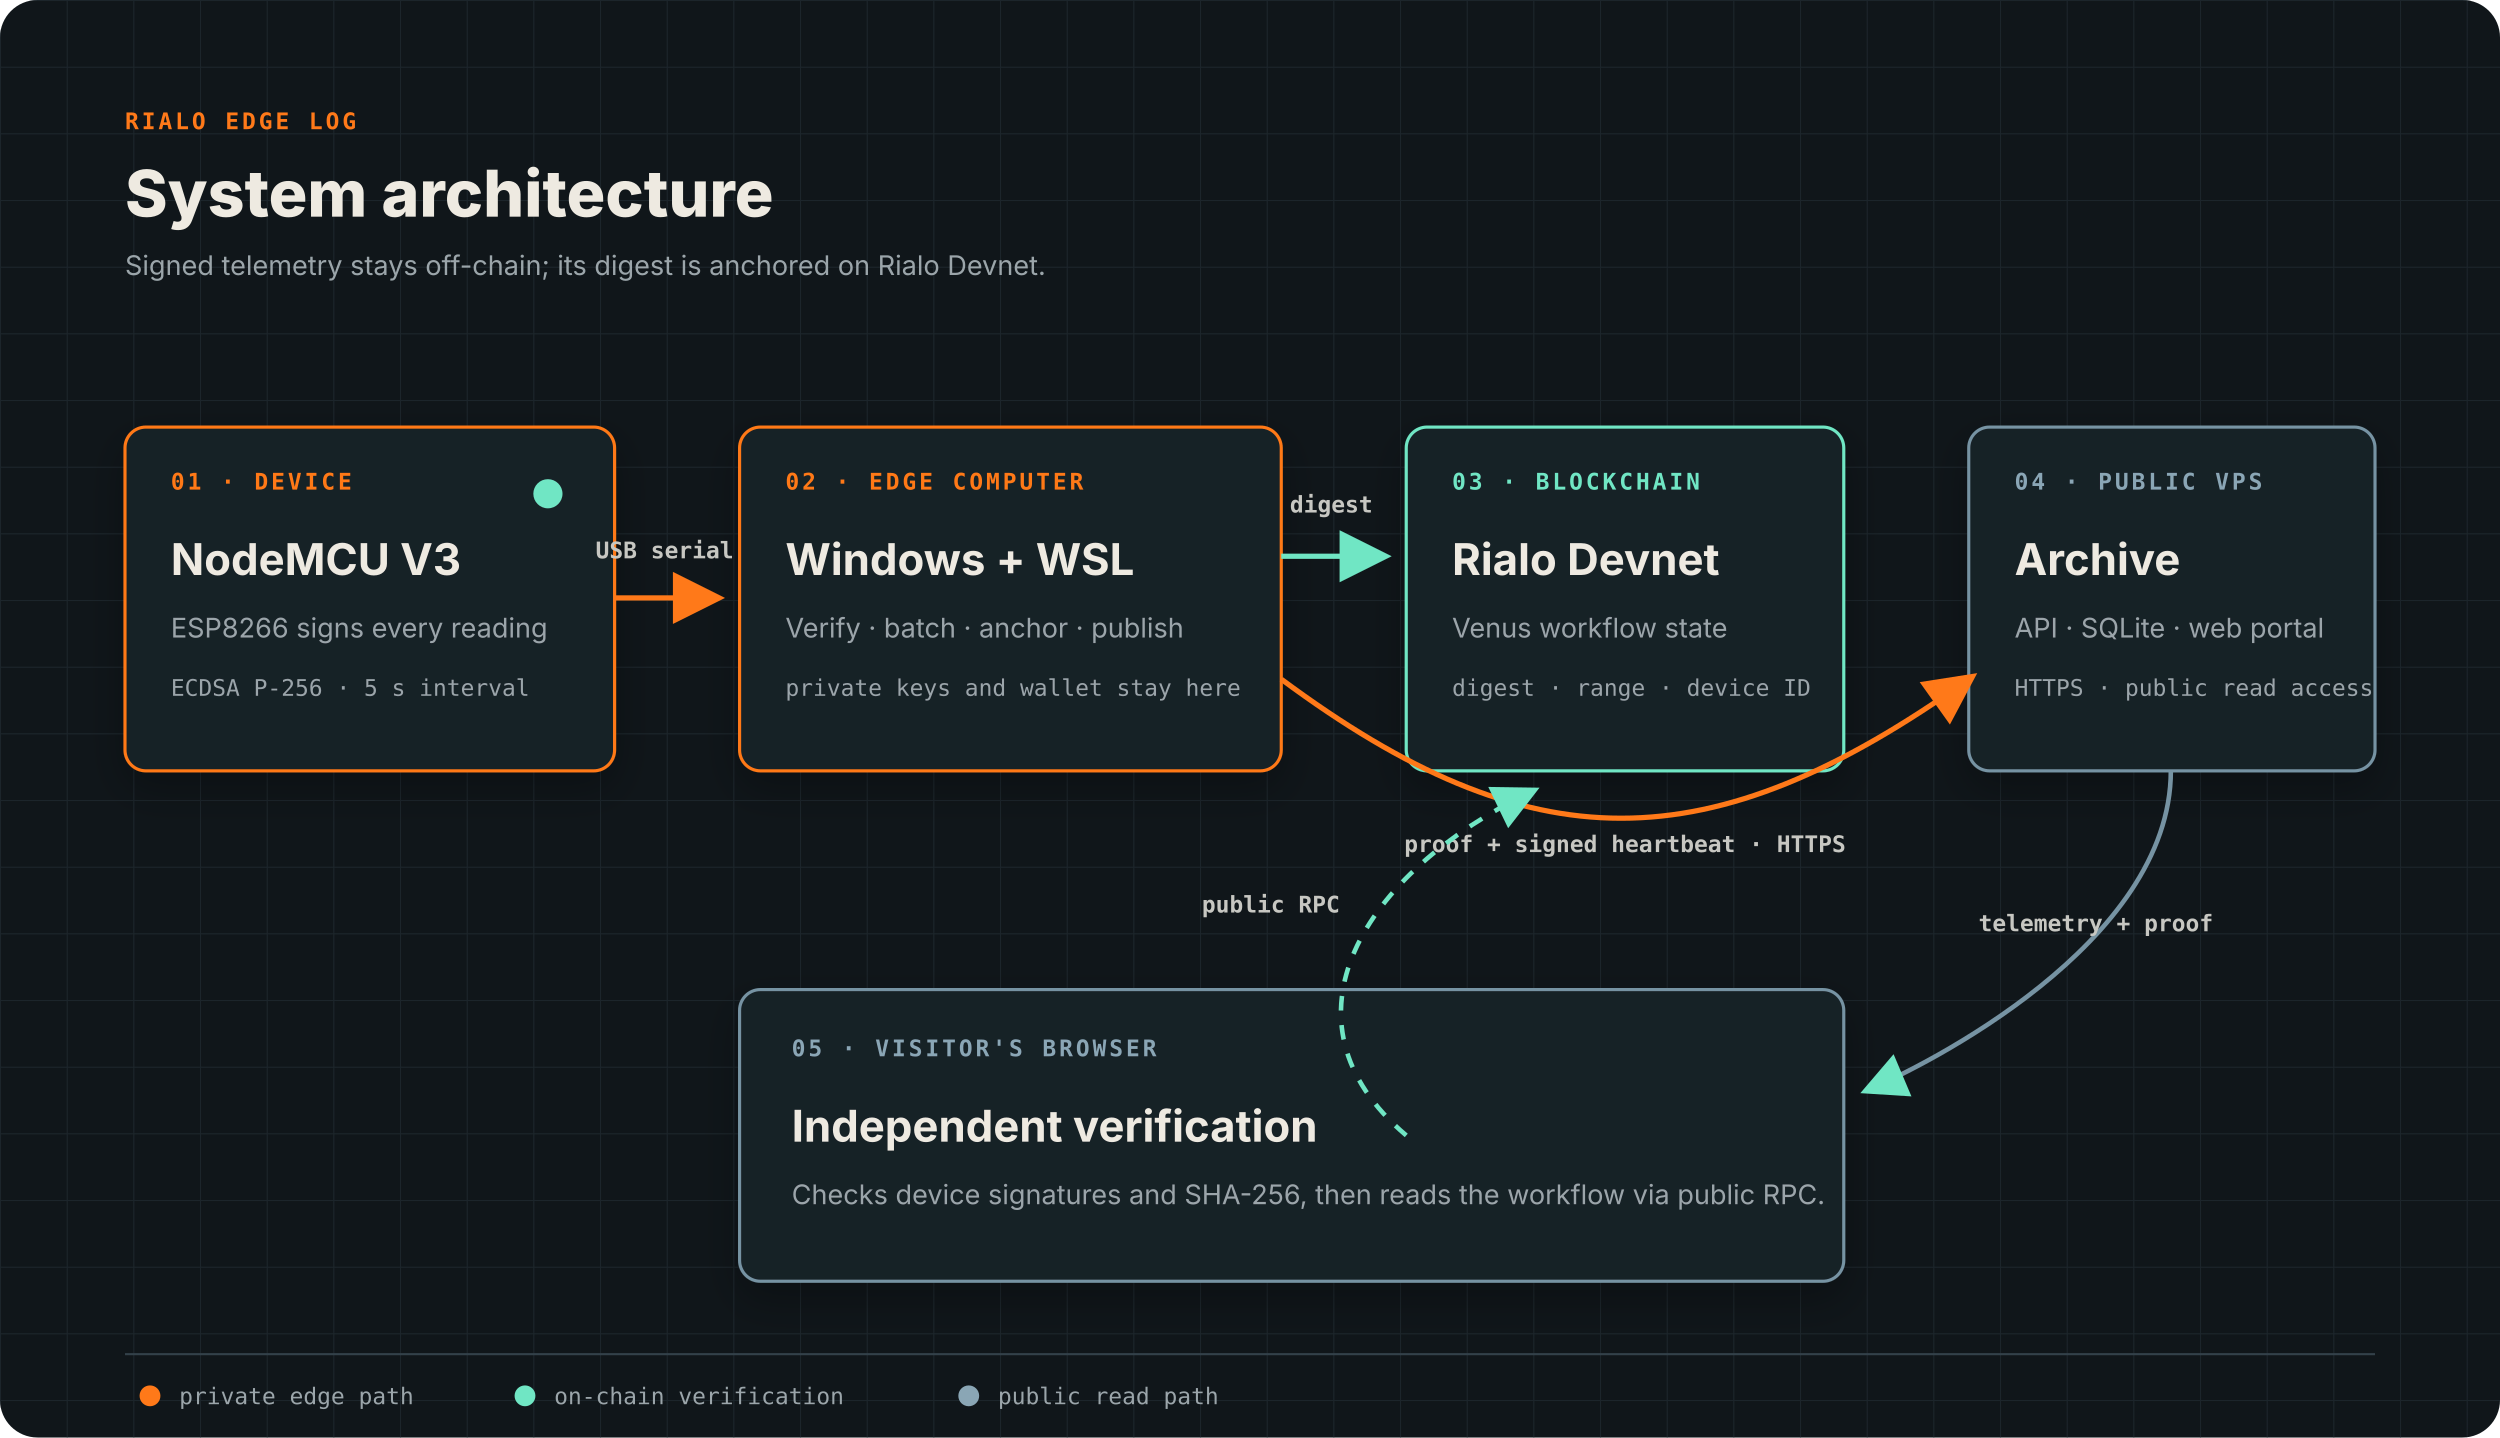
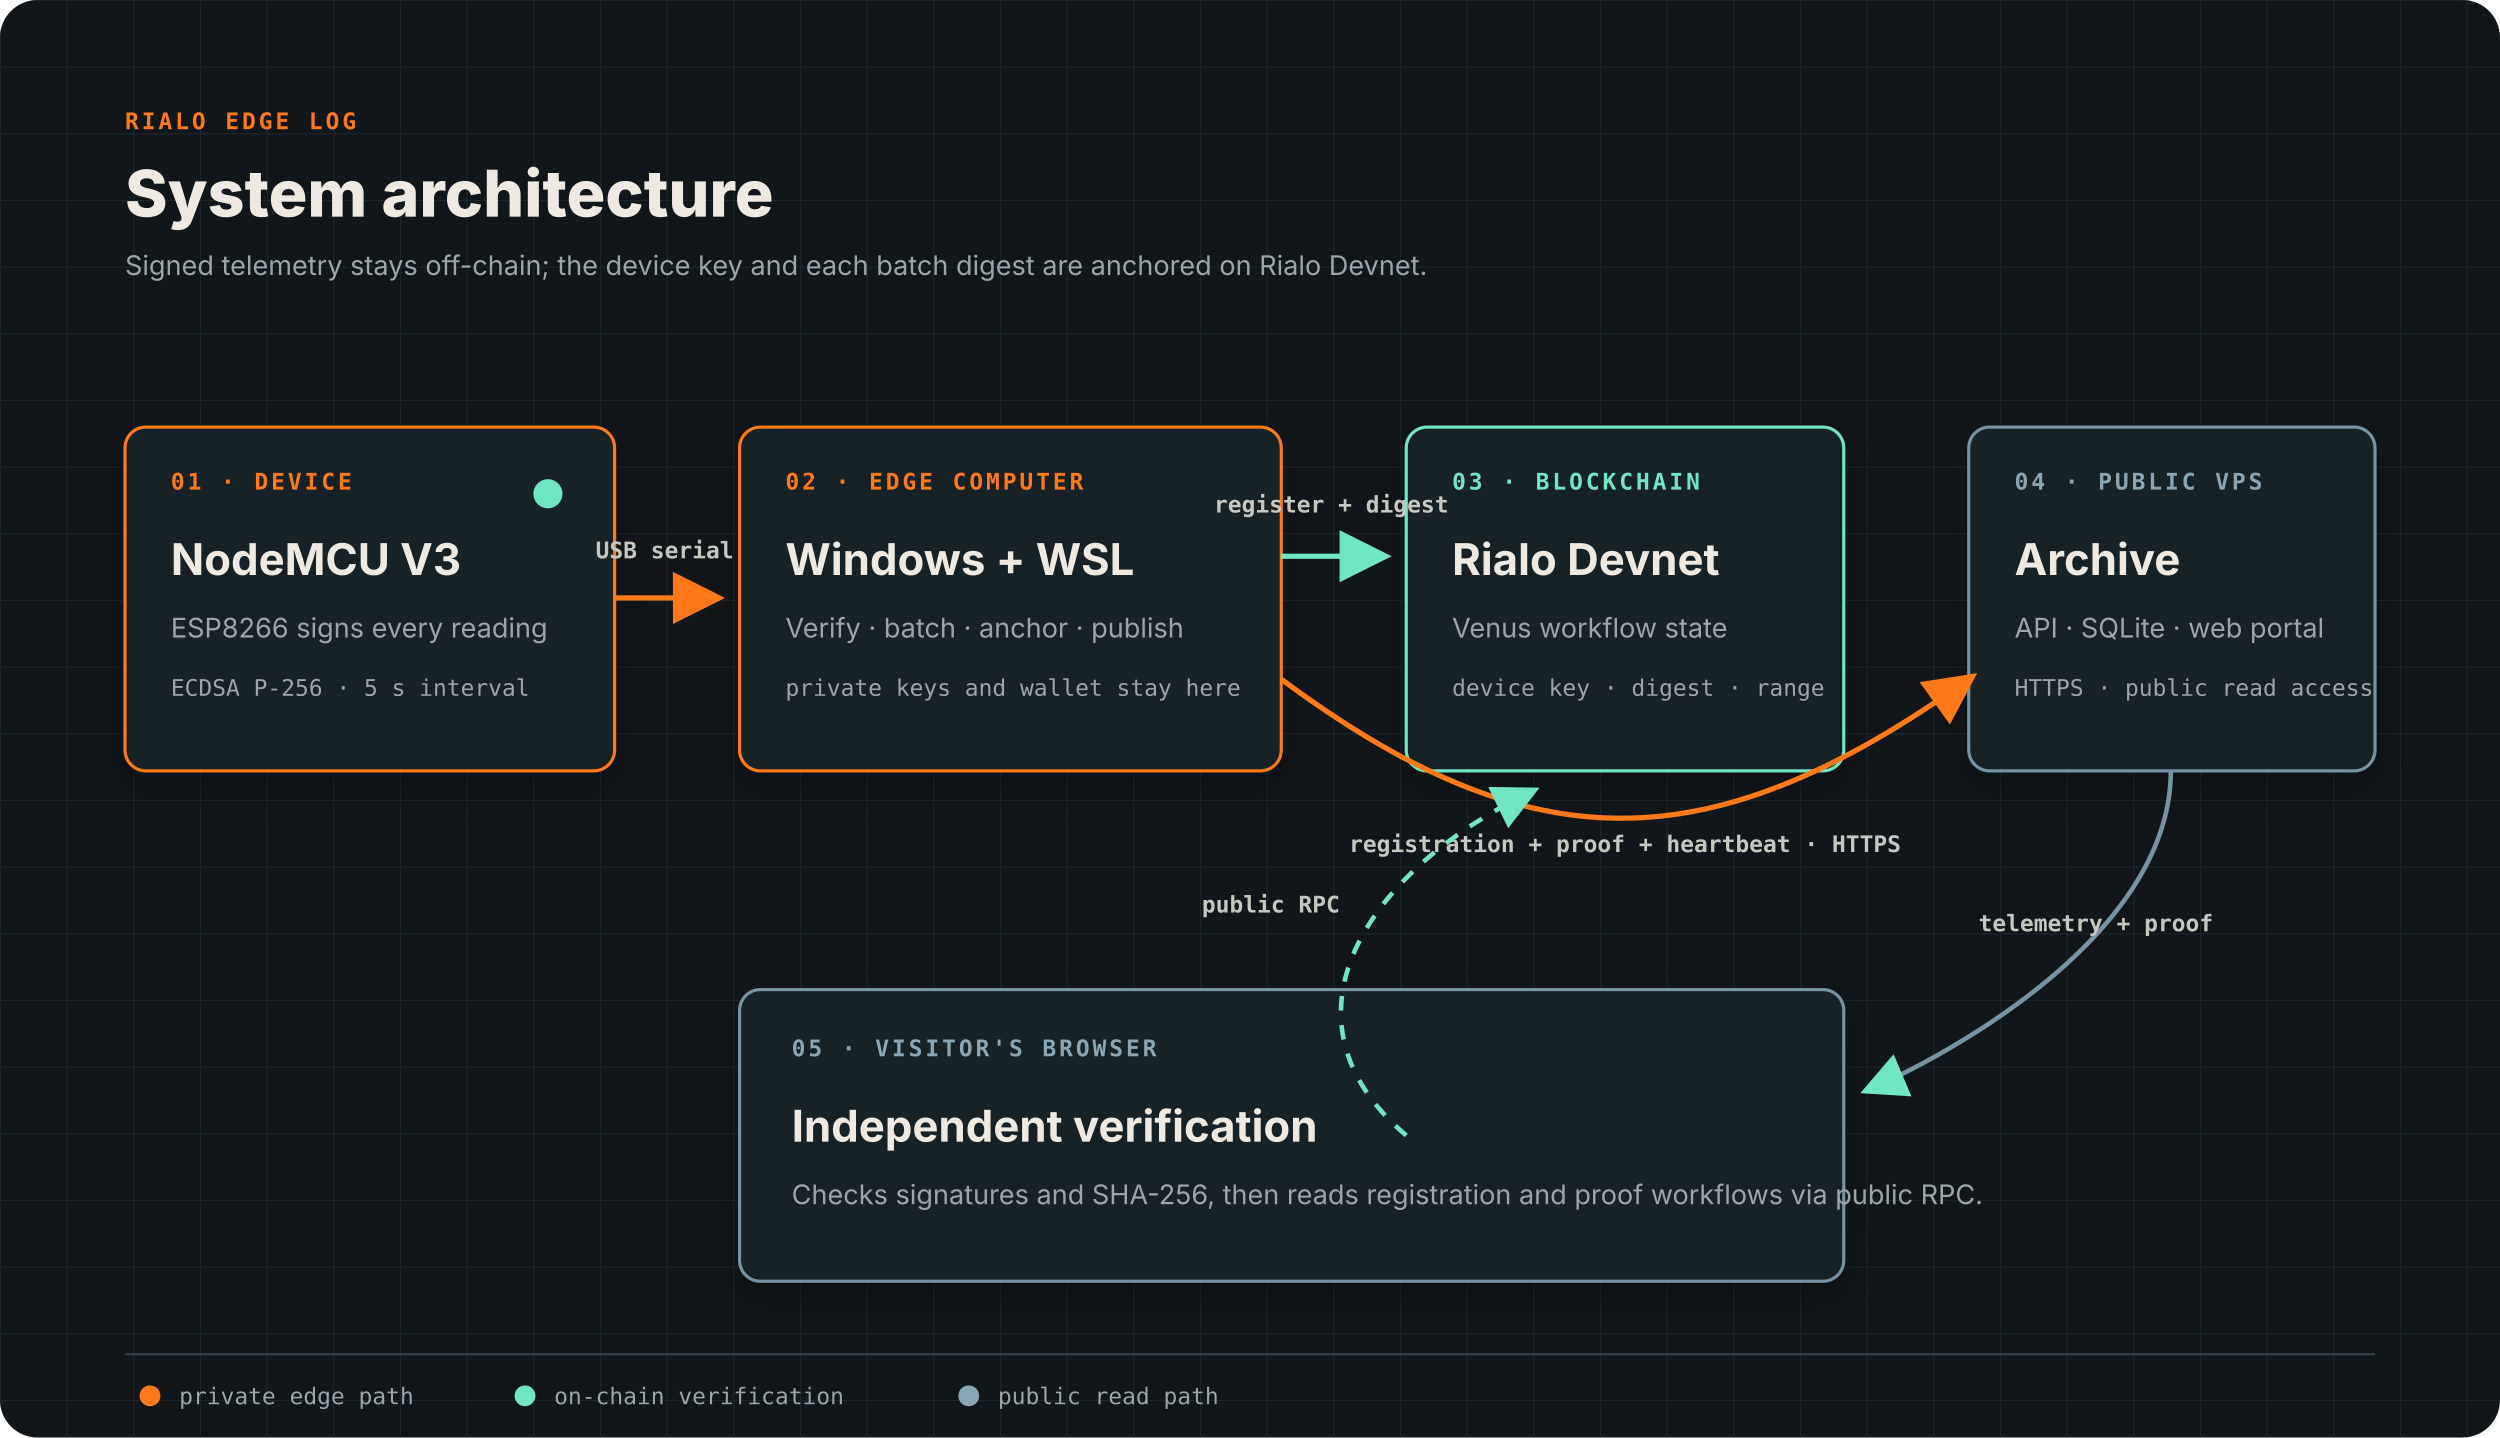
<svg xmlns="http://www.w3.org/2000/svg" width="1200" height="690" viewBox="0 0 1200 690" role="img" aria-labelledby="title desc">
  <defs>
    <pattern id="grid" width="32" height="32" patternUnits="userSpaceOnUse">
      <path d="M32 0H0V32" fill="none" stroke="#263138" stroke-width="1" opacity=".55" />
    </pattern>
    <filter id="shadow" x="-15%" y="-20%" width="130%" height="150%">
      <feDropShadow dx="0" dy="8" stdDeviation="10" flood-color="#000" flood-opacity=".28" />
    </filter>
    <marker id="arrow-orange" markerWidth="10" markerHeight="10" refX="8" refY="5" orient="auto" markerUnits="strokeWidth">
      <path d="M0 0L10 5L0 10Z" fill="#ff7919" />
    </marker>
    <marker id="arrow-green" markerWidth="10" markerHeight="10" refX="8" refY="5" orient="auto" markerUnits="strokeWidth">
      <path d="M0 0L10 5L0 10Z" fill="#70e6c4" />
    </marker>
    <style>
      .sans{font-family:Inter,"Segoe UI",Arial,sans-serif}.mono{font-family:"Cascadia Mono",Consolas,monospace}
      .box{fill:#182127;stroke:#3a4851;stroke-width:1.5}.edge{stroke:#ff7919}.chain{stroke:#70e6c4}.public{stroke:#7693a3}
      .tag{font:700 11px "Cascadia Mono",Consolas,monospace;letter-spacing:1.4px}.name{font:700 21px Inter,"Segoe UI",Arial,sans-serif;fill:#eeeae1}.copy{font:13px Inter,"Segoe UI",Arial,sans-serif;fill:#9ba5aa}.small{font:11px "Cascadia Mono",Consolas,monospace;fill:#9ba5aa}.label{font:600 11px "Cascadia Mono",Consolas,monospace;fill:#c7c7c2}
    </style>
  </defs>
  <rect width="1200" height="690" rx="18" fill="#10161a" />
  <rect width="1200" height="690" rx="18" fill="url(#grid)" />
  <text x="60" y="62" class="tag" fill="#ff7919">RIALO EDGE LOG</text>
  <text x="60" y="104" class="sans" font-size="31" font-weight="800" fill="#eeeae1">System architecture</text>
-   <text x="60" y="132" class="copy">Signed telemetry stays off-chain; its digest is anchored on Rialo Devnet.</text>
+   <text x="60" y="132" class="copy">Signed telemetry stays off-chain; the device key and each batch digest are anchored on Rialo Devnet.</text>
  <g filter="url(#shadow)">
    <rect class="box edge" x="60" y="205" width="235" height="165" rx="10" />
    <text x="82" y="235" class="tag" fill="#ff7919">01 · DEVICE</text>
    <text x="82" y="276" class="name">NodeMCU V3</text>
    <text x="82" y="306" class="copy">ESP8266 signs every reading</text>
    <text x="82" y="334" class="small">ECDSA P-256 · 5 s interval</text>
    <circle cx="263" cy="237" r="7" fill="#70e6c4" />
    <rect class="box edge" x="355" y="205" width="260" height="165" rx="10" />
    <text x="377" y="235" class="tag" fill="#ff7919">02 · EDGE COMPUTER</text>
    <text x="377" y="276" class="name">Windows + WSL</text>
    <text x="377" y="306" class="copy">Verify · batch · anchor · publish</text>
    <text x="377" y="334" class="small">private keys and wallet stay here</text>
    <rect class="box chain" x="675" y="205" width="210" height="165" rx="10" />
    <text x="697" y="235" class="tag" fill="#70e6c4">03 · BLOCKCHAIN</text>
    <text x="697" y="276" class="name">Rialo Devnet</text>
    <text x="697" y="306" class="copy">Venus workflow state</text>
-     <text x="697" y="334" class="small">digest · range · device ID</text>
+     <text x="697" y="334" class="small">device key · digest · range</text>
    <rect class="box public" x="945" y="205" width="195" height="165" rx="10" />
    <text x="967" y="235" class="tag" fill="#8aa6b5">04 · PUBLIC VPS</text>
    <text x="967" y="276" class="name">Archive</text>
    <text x="967" y="306" class="copy">API · SQLite · web portal</text>
    <text x="967" y="334" class="small">HTTPS · public read access</text>
  </g>
  <path d="M295 287H343" fill="none" stroke="#ff7919" stroke-width="2.5" marker-end="url(#arrow-orange)" />
  <text x="319" y="268" text-anchor="middle" class="label">USB serial</text>
  <path d="M615 267H663" fill="none" stroke="#70e6c4" stroke-width="2.5" marker-end="url(#arrow-green)" />
-   <text x="639" y="246" text-anchor="middle" class="label">digest</text>
+   <text x="639" y="246" text-anchor="middle" class="label">register + digest</text>
  <path d="M615 326C735 415 820 415 945 326" fill="none" stroke="#ff7919" stroke-width="2.5" marker-end="url(#arrow-orange)" />
-   <text x="780" y="409" text-anchor="middle" class="label">proof + signed heartbeat · HTTPS</text>
+   <text x="780" y="409" text-anchor="middle" class="label">registration + proof + heartbeat · HTTPS</text>
  <g filter="url(#shadow)">
    <rect class="box public" x="355" y="475" width="530" height="140" rx="10" />
    <text x="380" y="507" class="tag" fill="#8aa6b5">05 · VISITOR'S BROWSER</text>
    <text x="380" y="548" class="name">Independent verification</text>
-     <text x="380" y="578" class="copy">Checks device signatures and SHA-256, then reads the workflow via public RPC.</text>
+     <text x="380" y="578" class="copy">Checks signatures and SHA-256, then reads registration and proof workflows via public RPC.</text>
  </g>
  <path d="M1042 370C1042 453 923 512 897 523" fill="none" stroke="#7693a3" stroke-width="2.2" marker-end="url(#arrow-green)" />
  <text x="1006" y="447" text-anchor="middle" class="label">telemetry + proof</text>
  <path d="M675 545C610 490 654 419 735 380" fill="none" stroke="#70e6c4" stroke-width="2.2" stroke-dasharray="7 7" marker-end="url(#arrow-green)" />
  <text x="610" y="438" text-anchor="middle" class="label">public RPC</text>
  <line x1="60" y1="650" x2="1140" y2="650" stroke="#33414a" />
  <circle cx="72" cy="670" r="5" fill="#ff7919" />
  <text x="86" y="674" class="small">private edge path</text>
  <circle cx="252" cy="670" r="5" fill="#70e6c4" />
  <text x="266" y="674" class="small">on-chain verification</text>
  <circle cx="465" cy="670" r="5" fill="#8aa6b5" />
  <text x="479" y="674" class="small">public read path</text>
</svg>
